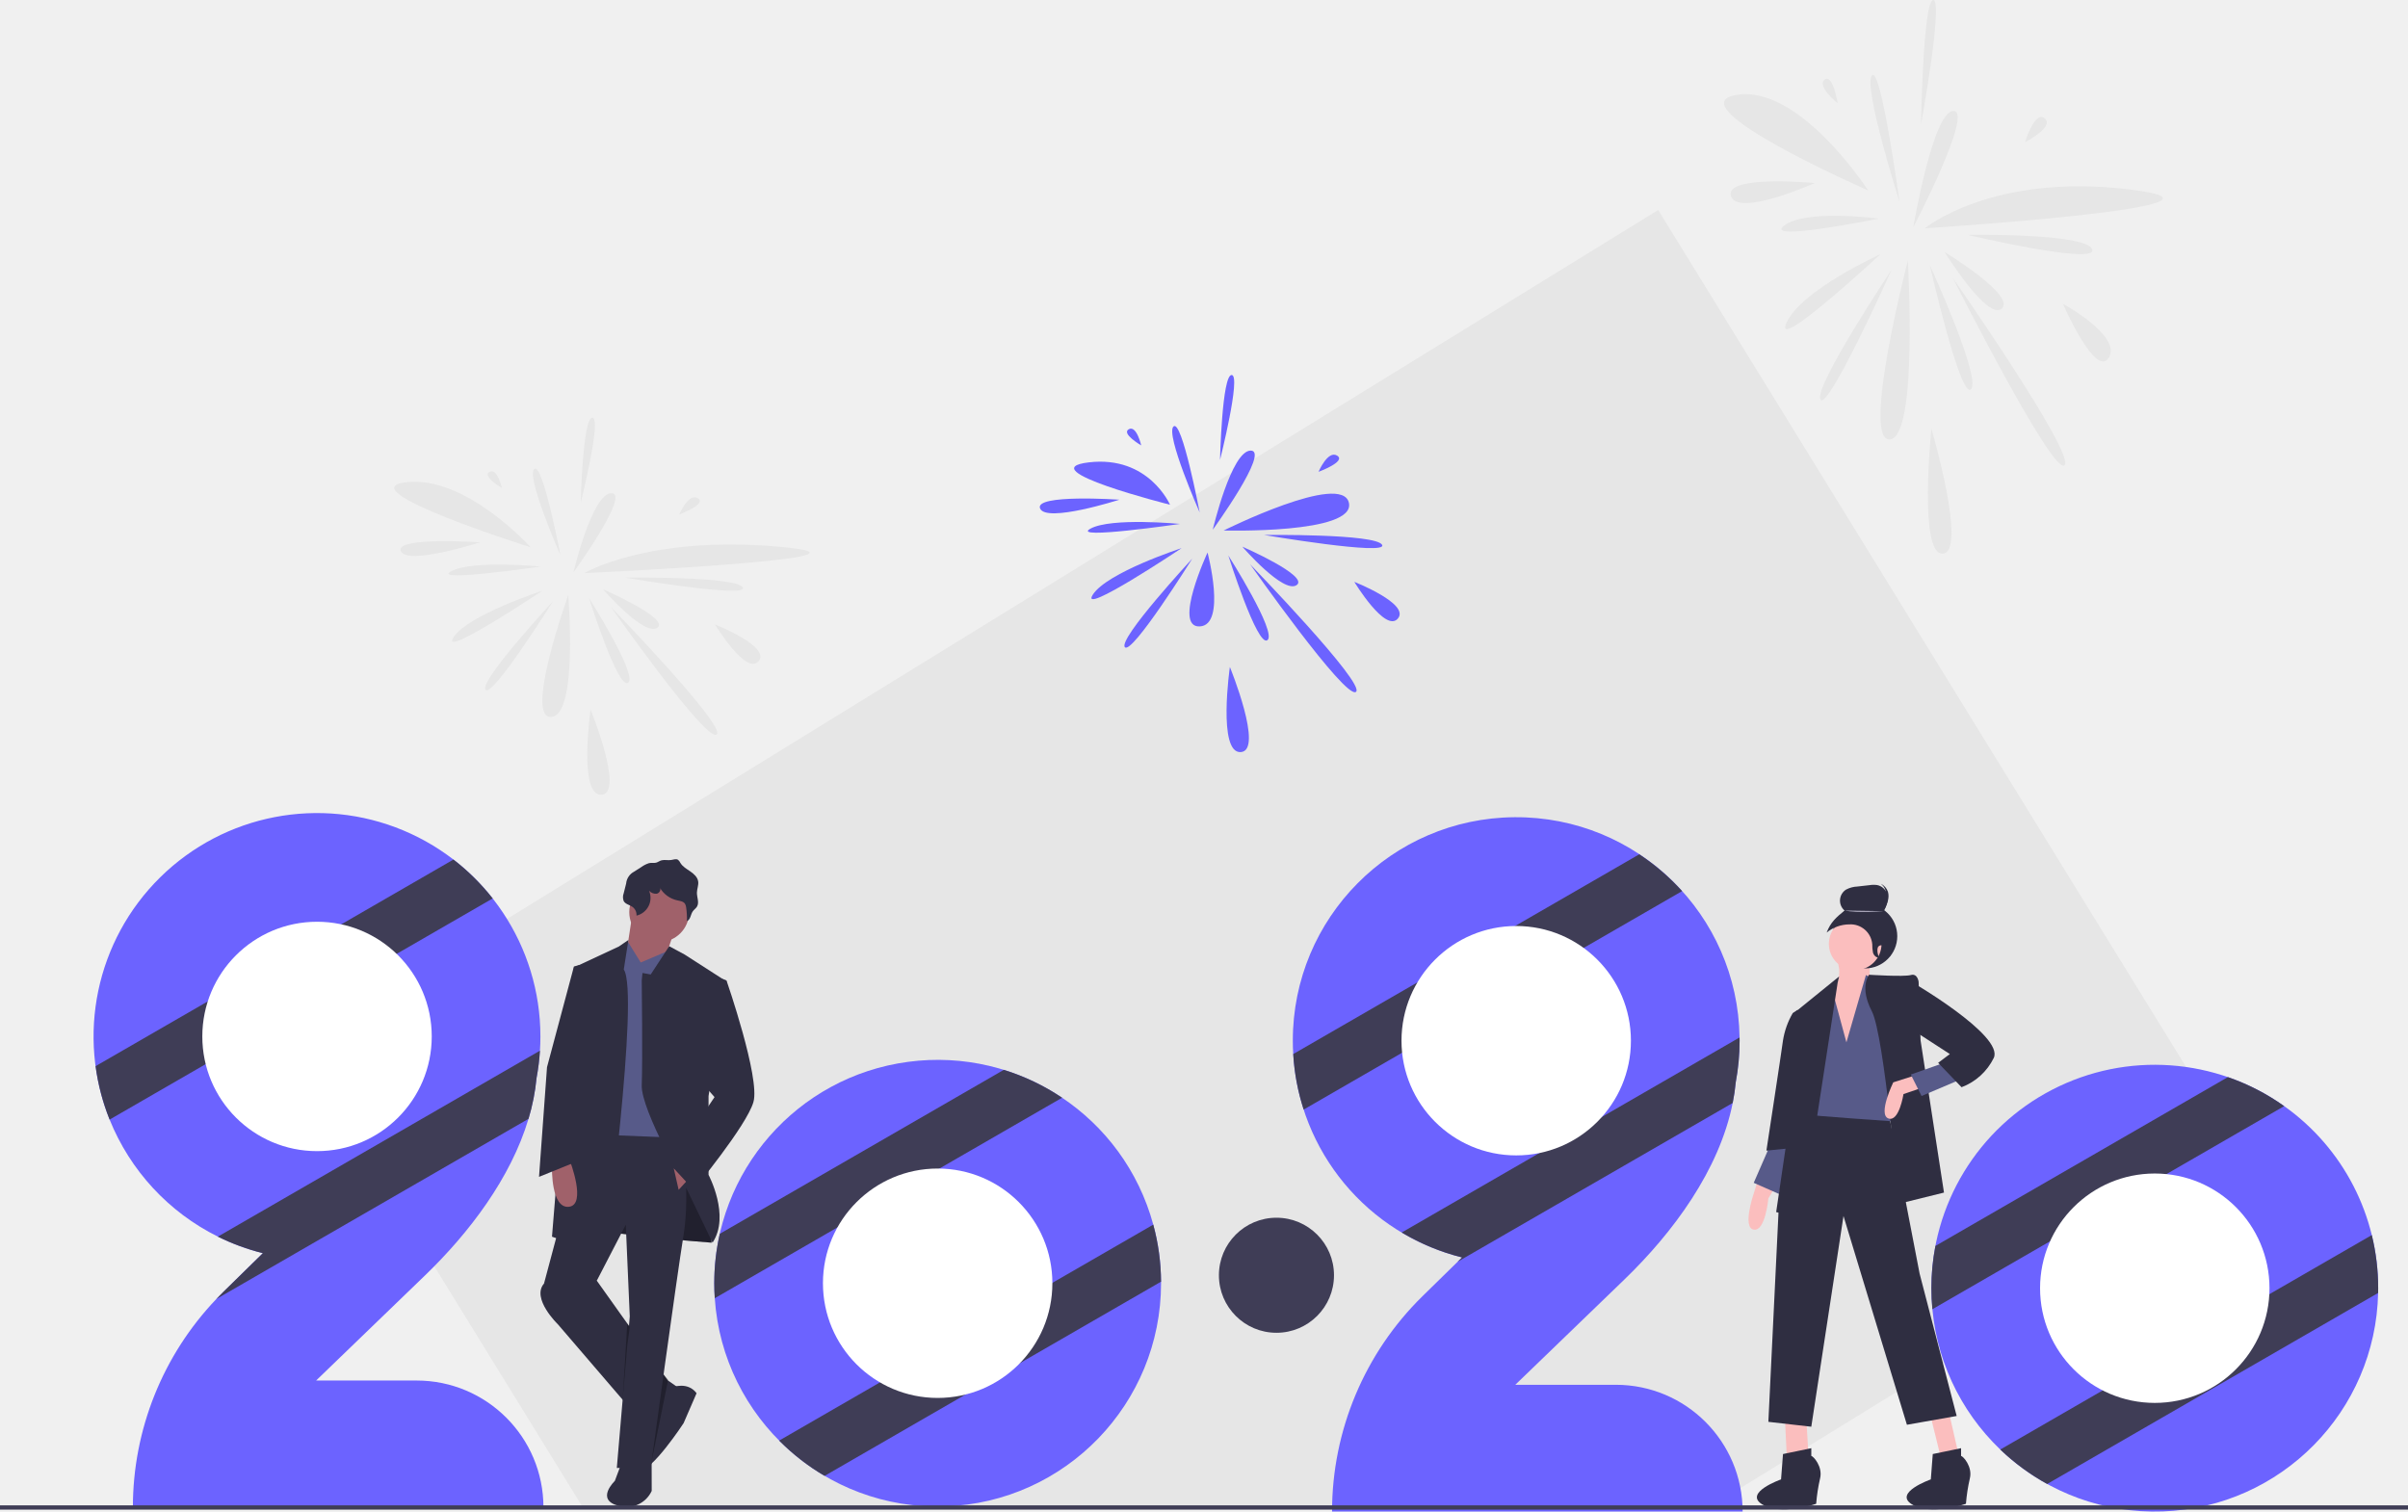
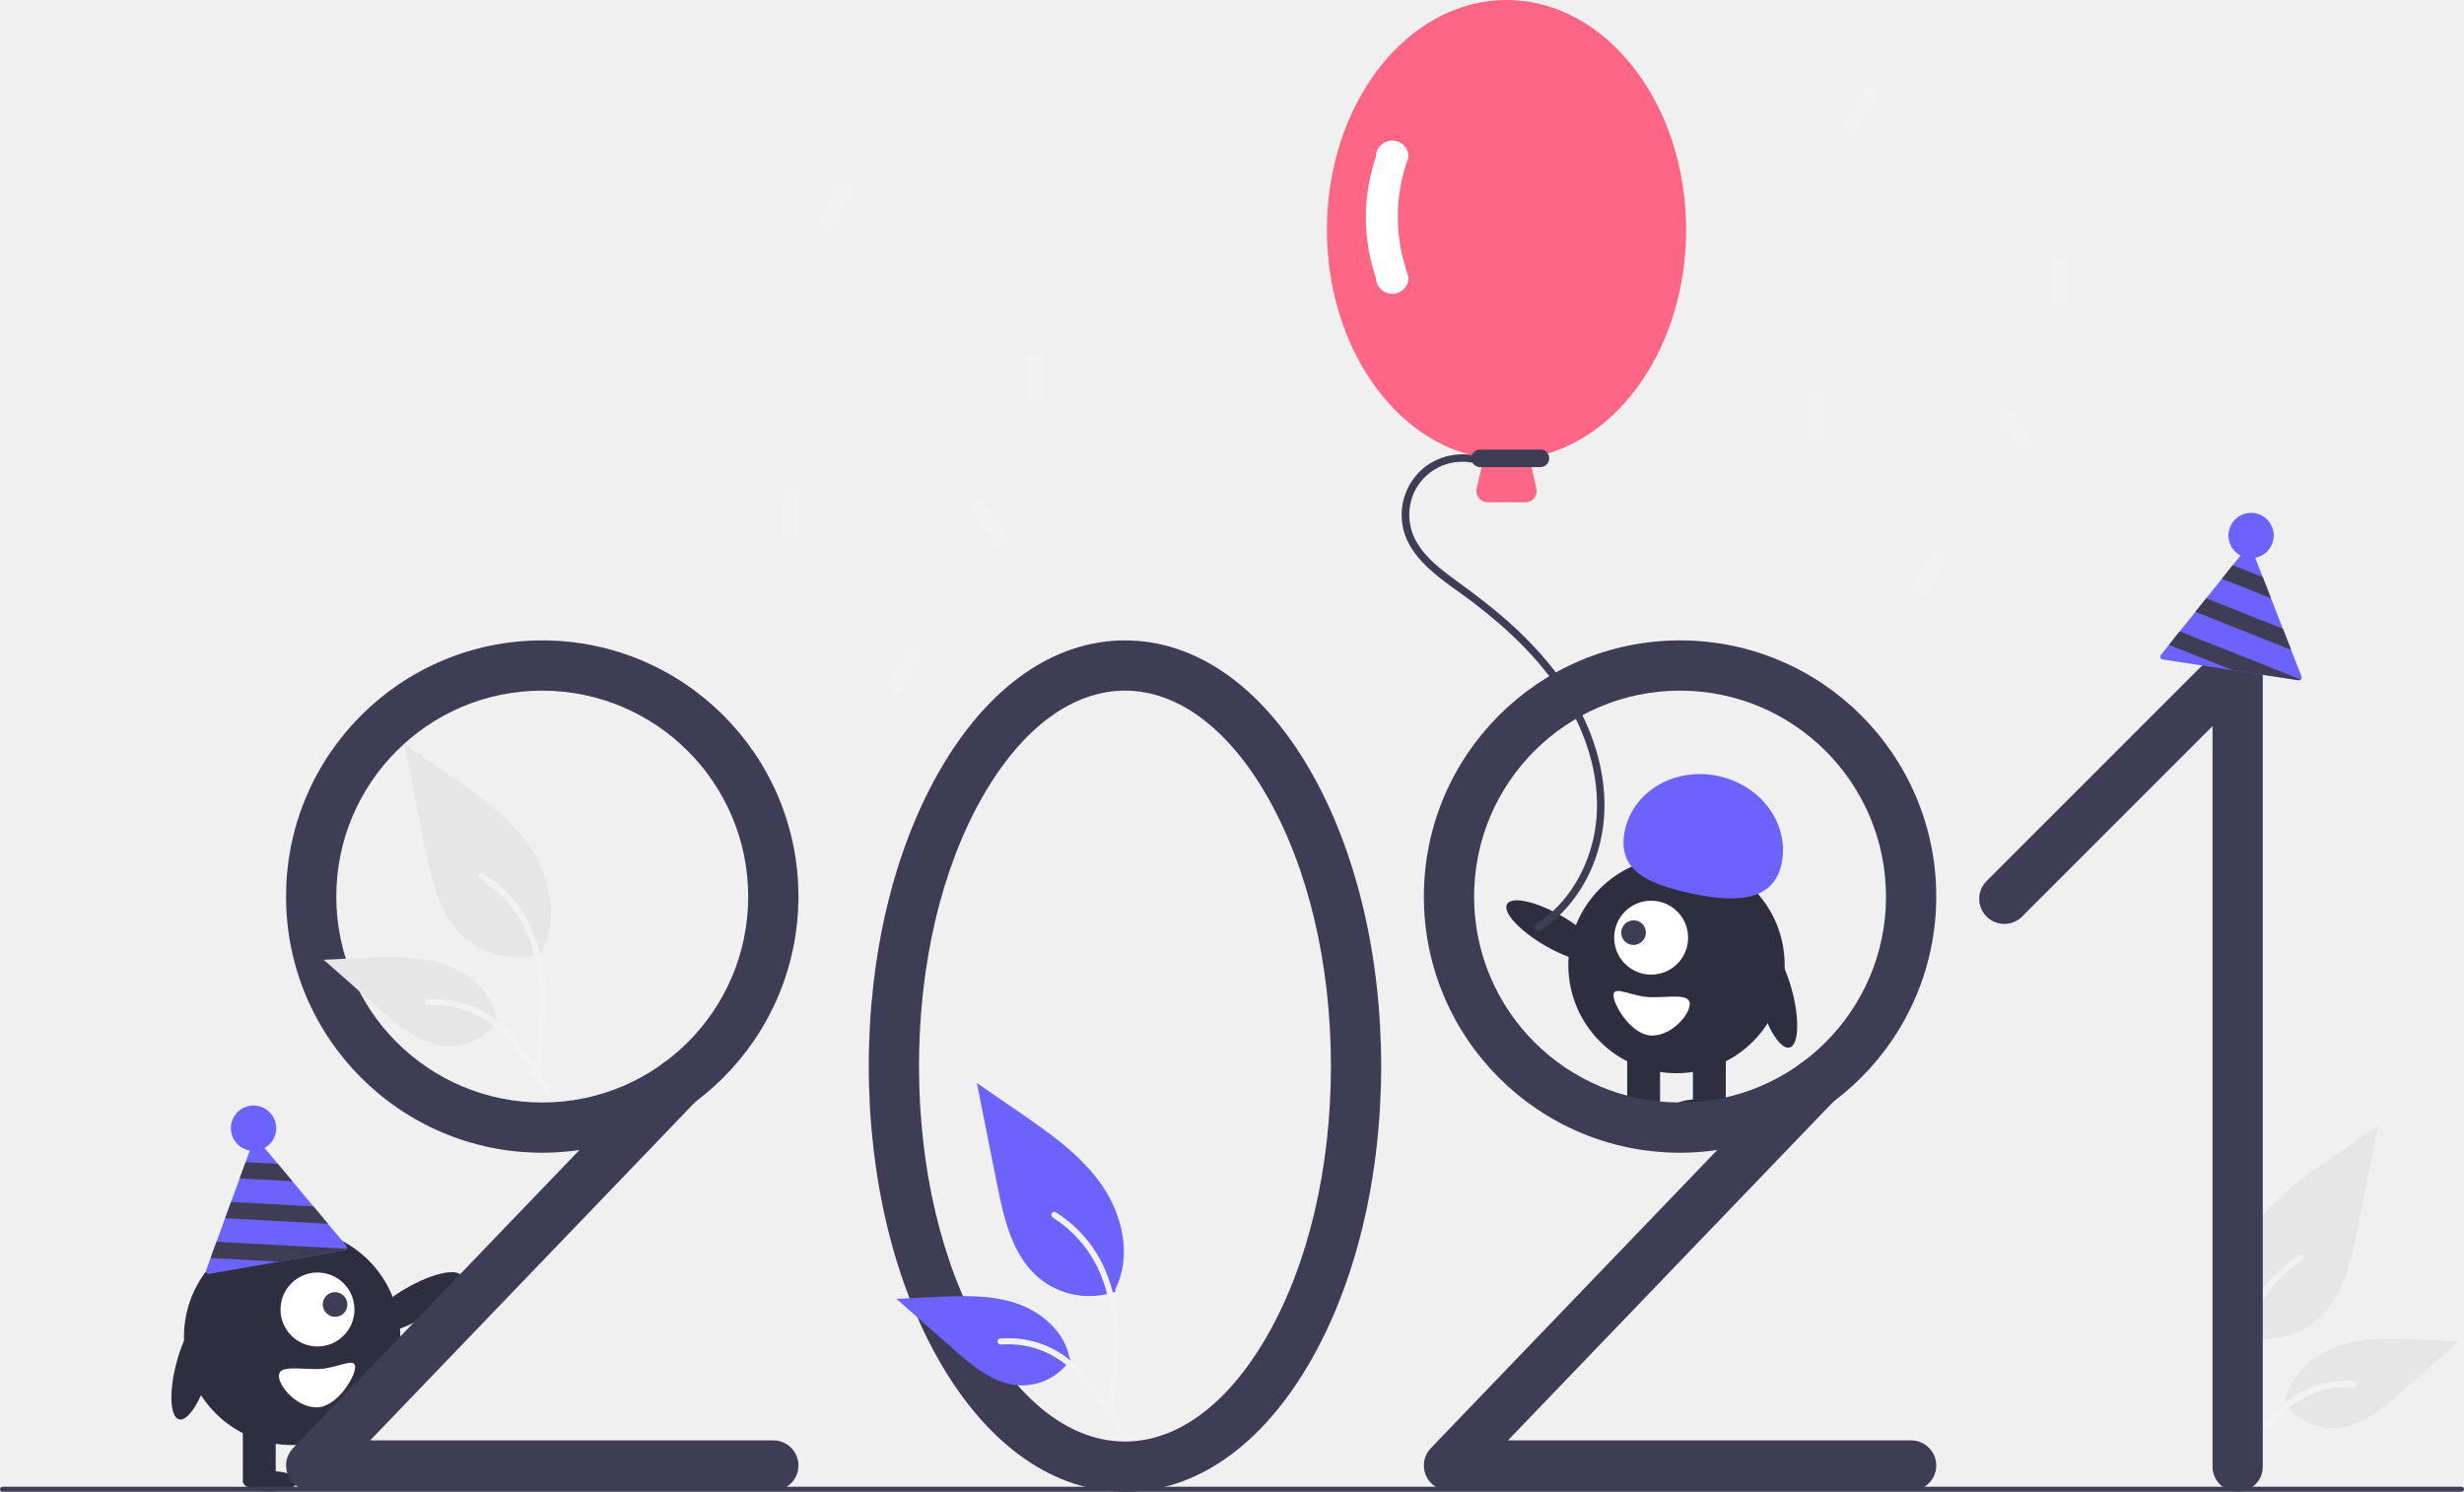
- <svg xmlns="http://www.w3.org/2000/svg" id="e24bc711-9e15-4fed-90f5-8f2745b46a2e" data-name="Layer 1" width="1130" height="709.435" viewBox="0 0 1130 709.435">
-   <polygon points="1056.61 550.685 801.97 707.525 273.53 707.525 140.39 491.365 778.13 98.565 1056.61 550.685" fill="#e6e6e6" />
-   <path d="M912.456,548.604l-.458,13.883-3.663,29.695L895.973,594.11l-3.205-11.955V566.729s6.868-10.798,5.037-18.125S912.456,548.604,912.456,548.604Z" transform="translate(-35 -95.2825)" fill="#fbbebe" />
-   <circle cx="875.186" cy="439.369" r="15.144" fill="#2f2e41" />
-   <polygon points="837.622 665.95 838.537 684.723 848.61 681.976 847.695 666.866 837.622 665.95" fill="#fbbebe" />
-   <polygon points="905.844 664.119 910.652 683.578 918.893 681.747 914.544 662.745 905.844 664.119" fill="#fbbebe" />
-   <path d="M859.801,649.513l-1.831,5.952s-5.494,16.025,0,16.941,6.868-14.652,6.868-14.652l3.205-5.494Z" transform="translate(-35 -95.2825)" fill="#fbbebe" />
-   <polygon points="830.754 537.289 822.97 555.146 834.757 560.338 841.285 537.289 830.754 537.289" fill="#575a89" />
-   <polygon points="886.156 521.721 900.808 597.728 918.207 664.577 894.855 668.698 865.094 570.713 849.984 669.613 829.838 667.324 834.874 563.388 845.863 518.974 886.156 521.721" fill="#2f2e41" />
-   <path d="M884.984,778.632c.916,0,5.494,5.037,4.121,10.531a81.316,81.316,0,0,0-1.831,11.905s-16.712,5.723-25.412.229,8.928-11.676,8.928-11.676l.916-11.905,13.278-2.747Z" transform="translate(-35 -95.2825)" fill="#2f2e41" />
-   <path d="M955.267,778.632c.916,0,5.494,5.037,4.121,10.531a81.316,81.316,0,0,0-1.831,11.905s-16.712,5.723-25.412.229,8.928-11.676,8.928-11.676l.916-11.905,13.278-2.747Z" transform="translate(-35 -95.2825)" fill="#2f2e41" />
-   <circle cx="870.588" cy="442.968" r="12.362" fill="#fbbebe" />
-   <path d="M901.467,584.495l9.157-31.593,3.205,1.831,17.857,44.871-8.242,21.978s-40.293-2.747-40.293-3.205,4.121-53.113,4.121-53.113l7.996-9.248.246,6.501Z" transform="translate(-35 -95.2825)" fill="#575a89" />
-   <path d="M935.35,556.107s-.458-4.121-3.663-3.205-19.583-.133-19.583-.133-4.684,5.627,1.268,17.074,12.591,90.429,12.591,90.429l21.291-5.266-10.989-71.428Z" transform="translate(-35 -95.2825)" fill="#2f2e41" />
-   <polygon points="863.033 458.306 841.285 475.934 842.658 506.612 833.501 568.882 845.405 571.629 862.347 461.283 863.033 458.306" fill="#2f2e41" />
-   <path d="M933.518,600.063l-10.073,3.205s-7.326,15.11-2.289,16.941,7.089-11.426,7.089-11.426l9.394-3.226Z" transform="translate(-35 -95.2825)" fill="#fbbebe" />
-   <path d="M879.032,570.759l-.472-1.526-2.276,1.526a37.086,37.086,0,0,0-4.579,12.82c-.916,6.868-7.784,51.739-7.784,51.739l13.736-1.374Z" transform="translate(-35 -95.2825)" fill="#2f2e41" />
-   <polygon points="912.254 498.828 896.687 504.322 901.723 514.395 920.038 506.612 912.254 498.828" fill="#575a89" />
-   <path d="M930.313,555.191c.458,0,45.329,26.099,40.293,36.63a27.707,27.707,0,0,1-15.11,13.736l-10.989-11.447,5.494-4.121L933.06,579.001Z" transform="translate(-35 -95.2825)" fill="#2f2e41" />
-   <path d="M923.111,530.051c-.232-2.834-1.589-5.739-4.098-7.077,1.26-2.531,2.386-5.42,1.556-8.122a6.199,6.199,0,0,0-4.67-4.178,12.165,12.165,0,0,0-3.628.047l-5.658.642a12.356,12.356,0,0,0-5.303,1.428,6.142,6.142,0,0,0-.709,9.858c-3.958,3.166-6.604,5.57-8.405,10.308a17.019,17.019,0,0,1,10.69-3.827,10.19,10.19,0,0,1,10.706,9.336,18.856,18.856,0,0,0,.348,3.953c.385,1.27,1.544,2.459,2.858,2.274-.182.026-1.304-3.342-.514-4.897l.012-.025a1.48,1.48,0,0,1,.804-.69,2.316,2.316,0,0,1,3.078,1.61c.439,1.687,1.142,3.839,1.756,3.268.804-.748.466-7.345.683-8.368A19.202,19.202,0,0,0,923.111,530.051Z" transform="translate(-35 -95.2825)" fill="#2f2e41" />
-   <path d="M918.95,522.929s-12.443.812-18.395-.271" transform="translate(-35 -95.2825)" fill="#d0cde1" />
-   <path d="M918.245,521.264c1.26-2.531,2.386-5.42,1.556-8.122a6.136,6.136,0,0,0-2.171-3.051,6.213,6.213,0,0,1,3.319,3.74c.831,2.702-.295,5.591-1.556,8.122C918.393,521.804,920.754,522.602,918.245,521.264Z" transform="translate(-35 -95.2825)" fill="#2f2e41" />
-   <path d="M139.85,701.577l18.5-18.13a104.203,104.203,0,0,1-21.12-7.77,105.26,105.26,0,0,1-50.79-54.93,104.845,104.845,0,1,1,202.16-39.02q0,3.36-.22,6.68a105.392,105.392,0,0,1-1.59,12.79,99.038,99.038,0,0,1-3.78,19.19c-8.29,27.8-27.85,53.51-48.55,73.49l-51.12,49.34h47.18a59.51,59.51,0,0,1,59.5,59.5H97.36a141.595,141.595,0,0,1,39.15-97.75Q138.145,703.243,139.85,701.577Z" transform="translate(-35 -95.2825)" fill="#6c63ff" />
-   <path d="M266.2,516.957l-45.07,26.02-89.61,51.74-45.08,26.03a104.178,104.178,0,0,1-6.58-25.08l52.65-30.4,62.64-36.16,52.63-30.4A104.662,104.662,0,0,1,266.2,516.957Z" transform="translate(-35 -95.2825)" fill="#3f3d56" />
-   <path d="M288.38,588.408a105.392,105.392,0,0,1-1.59,12.79,99.038,99.038,0,0,1-3.78,19.19l-146.5,84.58q1.635-1.725,3.34-3.39l18.5-18.13a104.203,104.203,0,0,1-21.12-7.77Z" transform="translate(-35 -95.2825)" fill="#3f3d56" />
-   <circle cx="148.771" cy="486.443" r="53.832" fill="#fff" />
-   <path d="M579.85,697.558a104.834,104.834,0,0,1-209.43,7.03c-.16-2.32-.24-4.67-.24-7.03a104.844,104.844,0,0,1,206.01-27.52v.01a104.045,104.045,0,0,1,3.65,26.76v.01C579.85,697.068,579.85,697.308,579.85,697.558Z" transform="translate(-35 -95.2825)" fill="#6c63ff" />
-   <path d="M533.41,610.488l-57.6,33.25-47.83,27.62-57.56,33.23c-.16-2.32-.24-4.67-.24-7.03a104.941,104.941,0,0,1,2.58-23.2l133.3-76.96A104.489,104.489,0,0,1,533.41,610.488Z" transform="translate(-35 -95.2825)" fill="#3f3d56" />
-   <path d="M579.84,696.808v.01l-66.16,38.19-.02.01-25.57,14.77-66.14,38.19a104.417,104.417,0,0,1-21.32-16.57l47.31-27.32,80.91-46.71,47.34-27.33A104.045,104.045,0,0,1,579.84,696.808Z" transform="translate(-35 -95.2825)" fill="#3f3d56" />
-   <circle cx="440.015" cy="602.274" r="53.832" fill="#fff" />
-   <path d="M719.04,687.457l2.05-2.01a104.744,104.744,0,0,1-79.22-95.45q-.195-3.105-.19-6.27a104.825,104.825,0,0,1,209.64-1.52c.02.51.02,1.01.02,1.52a105.866,105.866,0,0,1-1.81,19.47,92.204,92.204,0,0,1-1.43,9.74v.01c-6.26,31.4-27.87,60.7-50.9,82.93l-51.12,49.34h47.18a59.51,59.51,0,0,1,59.5,59.5H660.09a141.607,141.607,0,0,1,42.5-101.14Z" transform="translate(-35 -95.2825)" fill="#6c63ff" />
-   <path d="M824.36,513.517l-177.59,102.53a103.896,103.896,0,0,1-4.9-26.05l162.4-93.76A104.975,104.975,0,0,1,824.36,513.517Z" transform="translate(-35 -95.2825)" fill="#3f3d56" />
-   <path d="M851.34,583.728a105.866,105.866,0,0,1-1.81,19.47,92.204,92.204,0,0,1-1.43,9.74v.01l-129.06,74.51,2.05-2.01a104.17,104.17,0,0,1-28.32-11.7l158.55-91.54C851.34,582.717,851.34,583.217,851.34,583.728Z" transform="translate(-35 -95.2825)" fill="#3f3d56" />
-   <circle cx="711.509" cy="488.443" r="53.832" fill="#fff" />
-   <path d="M1151,699.887c0,.74-.01,1.49-.02,2.23a104.829,104.829,0,0,1-209.17,7.63c-.32-3.25-.47-6.53-.47-9.86a104.81,104.81,0,0,1,165.56-85.46,104.657,104.657,0,0,1,44.1,85.46Z" transform="translate(-35 -95.2825)" fill="#6c63ff" />
-   <path d="M1106.9,614.428l-165.09,95.32c-.32-3.25-.47-6.53-.47-9.86a103.789,103.789,0,0,1,1.89-19.84l137.25-79.24A104.31,104.31,0,0,1,1106.9,614.428Z" transform="translate(-35 -95.2825)" fill="#3f3d56" />
-   <path d="M1151,699.887c0,.74-.01,1.49-.02,2.23l-155.3,89.66a104.68,104.68,0,0,1-22.01-16.17l174.34-100.66A104.552,104.552,0,0,1,1151,699.887Z" transform="translate(-35 -95.2825)" fill="#3f3d56" />
-   <circle cx="1011.17" cy="604.607" r="53.832" fill="#fff" />
-   <path d="M368.902,669.621v8.891s-63.639-4.679-66.915-9.827,4.211-39.307,4.211-39.307l55.216,10.763Z" transform="translate(-35 -95.2825)" fill="#2f2e41" />
-   <path d="M368.902,669.621v8.891s-63.639-4.679-66.915-9.827,4.211-39.307,4.211-39.307l55.216,10.763Z" transform="translate(-35 -95.2825)" opacity="0.3" />
-   <path d="M313.686,694.421l34.627,48.665,4.679,3.276-13.57,20.121-42.582-49.601s-12.634-12.166-6.551-19.185S313.686,694.421,313.686,694.421Z" transform="translate(-35 -95.2825)" fill="#2f2e41" />
-   <path d="M350.653,746.362s7.019-2.808,11.23,2.808l-6.083,14.038s-14.974,22.929-21.057,22.461-4.679-9.359-2.808-10.295S338.45,765.351,338.45,765.351Z" transform="translate(-35 -95.2825)" fill="#2f2e41" />
-   <path d="M340.799,781.033l.027,13.995a12.98,12.98,0,0,1-15.442,7.019c-11.23-2.808-1.872-11.698-1.872-11.698l2.808-7.487Z" transform="translate(-35 -95.2825)" fill="#2f2e41" />
-   <circle cx="309.336" cy="428.108" r="14.038" fill="#a0616a" />
-   <polygon points="296.935 427.874 294.128 446.124 307.23 464.841 316.589 436.297 296.935 427.874" fill="#a0616a" />
-   <polygon points="300.679 451.739 313.29 446.358 315.185 538.307 275.878 535.499 289.448 447.527 294.74 442.146 300.679 451.739" fill="#575a89" />
-   <path d="M336.147,555.444l.349-3.513,3.863.705,8.674-13.26,7.236,3.902,19.653,12.634-8.423,53.813v36.967s10.295,19.185,1.872,31.82L357.672,654.179s-21.993-37.903-21.525-49.601S336.147,555.444,336.147,555.444Z" transform="translate(-35 -95.2825)" fill="#2f2e41" />
-   <path d="M327.724,550.297l2.168-13.858-4.508,3.095-21.057,9.827-10.295,126.343,24.801,8.891S335.211,561.527,327.724,550.297Z" transform="translate(-35 -95.2825)" fill="#2f2e41" />
-   <path d="M309.007,627.506l45.858,1.872s4.211,25.269.936,45.39-15.442,109.497-15.442,109.497H324.448l6.083-71.126-1.872-43.05L315.09,696.293l-24.801,1.404Z" transform="translate(-35 -95.2825)" fill="#2f2e41" />
-   <path d="M349.97,498.911c1.091-.177,2.297-.683,3.222-.079a4.275,4.275,0,0,1,1.115,1.485c1.071,1.748,2.946,2.802,4.638,3.959s3.381,2.671,3.687,4.698c.264,1.745-.563,3.475-.588,5.24-.031,2.233,1.18,4.653.036,6.571-.523.877-1.452,1.442-2.024,2.287-1.01,1.493-1.005,3.9-2.709,4.49a35.078,35.078,0,0,0-.358-6.378,4.166,4.166,0,0,0-.543-1.734c-.762-1.139-2.324-1.312-3.664-1.602a12.597,12.597,0,0,1-8.216-6.079c.857,1.016-.116,2.732-1.422,2.978a4.341,4.341,0,0,1-3.567-1.421A8.545,8.545,0,0,1,333.686,525.02a4.636,4.636,0,0,0-1.903-4.121c-1.352-.956-3.285-1.24-4.091-2.686a5.074,5.074,0,0,1-.014-3.678l1.147-4.554a7.008,7.008,0,0,1,3.774-5.614l3.438-2.199a12.364,12.364,0,0,1,3.523-1.774c1.125-.282,2.265.066,3.368-.236.911-.25,1.652-.903,2.599-1.112C346.99,498.723,348.498,499.15,349.97,498.911Z" transform="translate(-35 -95.2825)" fill="#2f2e41" />
-   <path d="M302.455,640.141s7.955,20.589-.468,21.525-7.955-18.25-7.955-18.25Z" transform="translate(-35 -95.2825)" fill="#a0616a" />
-   <polygon points="274.007 454.546 271.755 452.946 269.327 453.611 256.693 500.872 252.949 552.345 270.263 545.326 269.327 508.827 274.007 454.546" fill="#2f2e41" />
-   <polygon points="323.608 552.813 318.461 558.428 316.171 548.344 323.608 552.813" fill="#a0616a" />
-   <path d="M371.71,556.38l2.374-1.649,1.838.713s15.91,45.858,12.634,57.088-28.076,41.178-28.076,41.178L349.249,641.544l21.057-31.352-6.551-7.487Z" transform="translate(-35 -95.2825)" fill="#2f2e41" />
-   <polygon points="294.358 631.579 292.188 656.95 294.358 621.164 295.532 622.814 294.358 631.579" opacity="0.3" />
-   <polygon points="311.39 645.101 305.799 685.75 313.547 647.57 311.39 645.101" opacity="0.3" />
-   <rect y="706.525" width="1130" height="2" fill="#3f3d56" />
-   <circle cx="599" cy="598.525" r="27" fill="#3f3d56" />
-   <path d="M917.445,214.571s-36.96,16.694-44.048,32.104S917.445,214.571,917.445,214.571Z" transform="translate(-35 -95.2825)" fill="#e6e6e6" />
-   <path d="M916.644,197.897s-34.06-4.591-44.393,3.255S916.644,197.897,916.644,197.897Z" transform="translate(-35 -95.2825)" fill="#e6e6e6" />
-   <path d="M926.392,190.03s-17.132-53.947-12.981-59.286S926.392,190.03,926.392,190.03Z" transform="translate(-35 -95.2825)" fill="#e6e6e6" />
-   <path d="M932.867,201.893s9.195-54.528,18.829-54.528S932.867,201.893,932.867,201.893Z" transform="translate(-35 -95.2825)" fill="#e6e6e6" />
-   <path d="M938.264,202.437s31.614-26.199,96.385-18.202S938.264,202.437,938.264,202.437Z" transform="translate(-35 -95.2825)" fill="#e6e6e6" />
-   <path d="M958.313,205.509s55.377-.969,58.488,6.785S958.313,205.509,958.313,205.509Z" transform="translate(-35 -95.2825)" fill="#e6e6e6" />
-   <path d="M947.517,213.56s33.448,20.274,26.912,26.512S947.517,213.56,947.517,213.56Z" transform="translate(-35 -95.2825)" fill="#e6e6e6" />
-   <path d="M1003.035,237.829s27.759,15.168,21.59,25.28S1003.035,237.829,1003.035,237.829Z" transform="translate(-35 -95.2825)" fill="#e6e6e6" />
-   <path d="M951.373,225.694s57.831,82.918,52.433,87.974S951.373,225.694,951.373,225.694Z" transform="translate(-35 -95.2825)" fill="#e6e6e6" />
-   <path d="M940.578,219.627s24.348,53.18,19.379,58.35S940.578,219.627,940.578,219.627Z" transform="translate(-35 -95.2825)" fill="#e6e6e6" />
-   <path d="M930.277,217.605s-21.914,84.797-8.467,83.923S930.277,217.605,930.277,217.605Z" transform="translate(-35 -95.2825)" fill="#e6e6e6" />
-   <path d="M922.708,221.82s-36.784,55.173-33.418,60.984S922.708,221.82,922.708,221.82Z" transform="translate(-35 -95.2825)" fill="#e6e6e6" />
-   <path d="M911.668,184.667s-32.07-49.678-61.725-44.863S911.668,184.667,911.668,184.667Z" transform="translate(-35 -95.2825)" fill="#e6e6e6" />
-   <path d="M886.602,181.202s-42.409-4.045-39.325,6.067S886.602,181.202,886.602,181.202Z" transform="translate(-35 -95.2825)" fill="#e6e6e6" />
-   <path d="M897.397,143.787s-2.313-14.157-6.169-11.123S897.397,143.787,897.397,143.787Z" transform="translate(-35 -95.2825)" fill="#e6e6e6" />
-   <path d="M936.465,153.804s10.581-58.307,5.785-58.521S936.465,153.804,936.465,153.804Z" transform="translate(-35 -95.2825)" fill="#e6e6e6" />
-   <path d="M985.3,161.989s4.626-15.168,9.253-11.123S985.3,161.989,985.3,161.989Z" transform="translate(-35 -95.2825)" fill="#e6e6e6" />
-   <path d="M941.349,296.478s-6.169,59.661,5.398,58.65S941.349,296.478,941.349,296.478Z" transform="translate(-35 -95.2825)" fill="#e6e6e6" />
-   <path d="M289.511,372.535s-34.99,11.371-41.701,21.867S289.511,372.535,289.511,372.535Z" transform="translate(-35 -95.2825)" fill="#e6e6e6" />
-   <path d="M288.752,361.177s-32.245-3.127-42.027,2.217S288.752,361.177,288.752,361.177Z" transform="translate(-35 -95.2825)" fill="#e6e6e6" />
-   <path d="M297.98,355.819s-16.219-36.745-12.289-40.382S297.98,355.819,297.98,355.819Z" transform="translate(-35 -95.2825)" fill="#e6e6e6" />
-   <path d="M304.11,363.899s8.705-37.141,17.825-37.141S304.11,363.899,304.11,363.899Z" transform="translate(-35 -95.2825)" fill="#e6e6e6" />
-   <path d="M309.22,364.27s29.929-17.845,91.248-12.398S309.22,364.27,309.22,364.27Z" transform="translate(-35 -95.2825)" fill="#e6e6e6" />
-   <path d="M328.2,366.362s52.425-.66,55.371,4.622S328.2,366.362,328.2,366.362Z" transform="translate(-35 -95.2825)" fill="#e6e6e6" />
-   <path d="M317.98,371.846s31.665,13.81,25.478,18.059S317.98,371.846,317.98,371.846Z" transform="translate(-35 -95.2825)" fill="#e6e6e6" />
-   <path d="M370.538,388.377s26.279,10.332,20.439,17.219S370.538,388.377,370.538,388.377Z" transform="translate(-35 -95.2825)" fill="#e6e6e6" />
-   <path d="M321.63,380.111s54.749,56.479,49.639,59.923S321.63,380.111,321.63,380.111Z" transform="translate(-35 -95.2825)" fill="#e6e6e6" />
-   <path d="M311.41,375.979s23.051,36.223,18.346,39.745S311.41,375.979,311.41,375.979Z" transform="translate(-35 -95.2825)" fill="#e6e6e6" />
-   <path d="M301.658,374.601S280.913,432.36,293.643,431.764,301.658,374.601,301.658,374.601Z" transform="translate(-35 -95.2825)" fill="#e6e6e6" />
-   <path d="M294.493,377.472s-34.824,37.581-31.637,41.539S294.493,377.472,294.493,377.472Z" transform="translate(-35 -95.2825)" fill="#e6e6e6" />
-   <path d="M284.041,352.166s-30.36-33.838-58.435-30.558S284.041,352.166,284.041,352.166Z" transform="translate(-35 -95.2825)" fill="#e6e6e6" />
-   <path d="M260.311,349.806s-40.149-2.755-37.229,4.133S260.311,349.806,260.311,349.806Z" transform="translate(-35 -95.2825)" fill="#e6e6e6" />
-   <path d="M270.531,324.321s-2.19-9.643-5.84-7.576S270.531,324.321,270.531,324.321Z" transform="translate(-35 -95.2825)" fill="#e6e6e6" />
-   <path d="M307.516,331.144s10.017-39.715,5.477-39.861S307.516,331.144,307.516,331.144Z" transform="translate(-35 -95.2825)" fill="#e6e6e6" />
-   <path d="M353.749,336.719s4.38-10.332,8.76-7.576S353.749,336.719,353.749,336.719Z" transform="translate(-35 -95.2825)" fill="#e6e6e6" />
-   <path d="M312.14,428.325s-5.84,40.637,5.11,39.949S312.14,428.325,312.14,428.325Z" transform="translate(-35 -95.2825)" fill="#e6e6e6" />
-   <path d="M589.511,352.535s-34.99,11.371-41.701,21.867S589.511,352.535,589.511,352.535Z" transform="translate(-35 -95.2825)" fill="#6c63ff" />
-   <path d="M588.752,341.177s-32.245-3.127-42.027,2.217S588.752,341.177,588.752,341.177Z" transform="translate(-35 -95.2825)" fill="#6c63ff" />
-   <path d="M597.98,335.819s-16.219-36.745-12.289-40.382S597.98,335.819,597.98,335.819Z" transform="translate(-35 -95.2825)" fill="#6c63ff" />
-   <path d="M604.11,343.899s8.705-37.141,17.825-37.141S604.11,343.899,604.11,343.899Z" transform="translate(-35 -95.2825)" fill="#6c63ff" />
-   <path d="M609.22,344.27S664.753,316.588,668,331.283,609.22,344.27,609.22,344.27Z" transform="translate(-35 -95.2825)" fill="#6c63ff" />
-   <path d="M628.2,346.362s52.425-.66,55.371,4.622S628.2,346.362,628.2,346.362Z" transform="translate(-35 -95.2825)" fill="#6c63ff" />
-   <path d="M617.98,351.846s31.665,13.81,25.478,18.059S617.98,351.846,617.98,351.846Z" transform="translate(-35 -95.2825)" fill="#6c63ff" />
-   <path d="M670.538,368.377s26.279,10.332,20.439,17.219S670.538,368.377,670.538,368.377Z" transform="translate(-35 -95.2825)" fill="#6c63ff" />
-   <path d="M621.63,360.111s54.749,56.479,49.639,59.923S621.63,360.111,621.63,360.111Z" transform="translate(-35 -95.2825)" fill="#6c63ff" />
-   <path d="M611.41,355.979s23.051,36.223,18.346,39.745S611.41,355.979,611.41,355.979Z" transform="translate(-35 -95.2825)" fill="#6c63ff" />
-   <path d="M601.658,354.601S585.27,389.878,598,389.283,601.658,354.601,601.658,354.601Z" transform="translate(-35 -95.2825)" fill="#6c63ff" />
-   <path d="M594.493,357.472s-34.824,37.581-31.637,41.539S594.493,357.472,594.493,357.472Z" transform="translate(-35 -95.2825)" fill="#6c63ff" />
-   <path d="M584.041,332.166S574.075,309.003,546,312.283,584.041,332.166,584.041,332.166Z" transform="translate(-35 -95.2825)" fill="#6c63ff" />
-   <path d="M560.311,329.806s-40.149-2.755-37.229,4.133S560.311,329.806,560.311,329.806Z" transform="translate(-35 -95.2825)" fill="#6c63ff" />
-   <path d="M570.531,304.321s-2.19-9.643-5.84-7.576S570.531,304.321,570.531,304.321Z" transform="translate(-35 -95.2825)" fill="#6c63ff" />
-   <path d="M607.516,311.144s10.017-39.715,5.477-39.861S607.516,311.144,607.516,311.144Z" transform="translate(-35 -95.2825)" fill="#6c63ff" />
-   <path d="M653.749,316.719s4.38-10.332,8.76-7.576S653.749,316.719,653.749,316.719Z" transform="translate(-35 -95.2825)" fill="#6c63ff" />
-   <path d="M612.14,408.325s-5.84,40.637,5.11,39.949S612.14,408.325,612.14,408.325Z" transform="translate(-35 -95.2825)" fill="#6c63ff" />
+ <svg xmlns="http://www.w3.org/2000/svg" id="ab884e6c-c94f-4191-ab61-4cf6a8debc55" data-name="Layer 1" width="981" height="594" viewBox="0 0 981 594">
+   <path d="M1001.147,684.299a31.517,31.517,0,0,0,30.435-5.361c10.66-8.947,14.002-23.687,16.721-37.336l8.043-40.37-16.84,11.595c-12.11,8.339-24.493,16.944-32.878,29.023s-12.045,28.566-5.308,41.635" transform="translate(-109.5 -153)" fill="#e6e6e6" />
+   <path d="M1002.587,733.176c-1.704-12.415-3.457-24.99-2.261-37.538,1.062-11.144,4.462-22.029,11.383-30.953a51.491,51.491,0,0,1,13.211-11.971c1.321-.834,2.537,1.26,1.222,2.09a48.952,48.952,0,0,0-19.363,23.363c-4.216,10.722-4.893,22.411-4.166,33.801.439,6.888,1.37,13.731,2.309,20.565a1.254,1.254,0,0,1-.845,1.489,1.218,1.218,0,0,1-1.489-.845Z" transform="translate(-109.5 -153)" fill="#f2f2f2" />
+   <path d="M1019.003,711.207a23.201,23.201,0,0,0,20.215,10.433c10.233-.486,18.764-7.628,26.444-14.408l22.715-20.056-15.034-.719c-10.811-.517-21.901-1-32.199,2.334s-19.794,11.358-21.677,22.016" transform="translate(-109.5 -153)" fill="#e6e6e6" />
+   <path d="M997.77,740.313c8.204-14.516,17.719-30.648,34.722-35.805a38.746,38.746,0,0,1,14.604-1.508c1.551.134,1.163,2.524-.384,2.39a35.996,35.996,0,0,0-23.306,6.166c-6.572,4.473-11.688,10.692-16.019,17.287-2.653,4.039-5.029,8.25-7.405,12.455-.759,1.344-2.979.374-2.211-.986Z" transform="translate(-109.5 -153)" fill="#f2f2f2" />
+   <ellipse cx="107.587" cy="589.838" rx="10.903" ry="4.089" fill="#2f2e41" />
+   <ellipse cx="133.755" cy="589.293" rx="10.903" ry="4.089" fill="#2f2e41" />
+   <ellipse cx="274.617" cy="671.802" rx="21.534" ry="6.76" transform="translate(-408.319 73.93825) rotate(-29.96257)" fill="#2f2e41" />
+   <circle cx="116.31" cy="532.324" r="43.067" fill="#2f2e41" />
+   <rect x="96.684" y="566.124" width="13.084" height="23.442" fill="#2f2e41" />
+   <rect x="122.852" y="566.124" width="13.084" height="23.442" fill="#2f2e41" />
+   <circle cx="126.4" cy="521.421" r="14.719" fill="#fff" />
+   <ellipse cx="242.9" cy="672.421" rx="4.886" ry="4.921" transform="translate(-513.9661 215.9947) rotate(-45.02573)" fill="#3f3d56" />
+   <ellipse cx="186.302" cy="697.341" rx="21.534" ry="6.76" transform="translate(-644.9958 545.3892) rotate(-75.12541)" fill="#2f2e41" />
+   <path d="M235.567,698.136c7.907,0,15.32-5.033,15.32-.818s-7.413,16.082-15.32,16.082-15.032-8.323-15.032-12.539S227.66,698.136,235.567,698.136Z" transform="translate(-109.5 -153)" fill="#fff" />
+   <ellipse cx="676.189" cy="441.783" rx="10.903" ry="4.089" fill="#2f2e41" />
+   <ellipse cx="650.022" cy="441.238" rx="10.903" ry="4.089" fill="#2f2e41" />
+   <ellipse cx="728.16" cy="523.747" rx="6.76" ry="21.534" transform="translate(-198.7575 740.0124) rotate(-60.03743)" fill="#2f2e41" />
+   <circle cx="667.467" cy="384.269" r="43.067" fill="#2f2e41" />
+   <rect x="674.009" y="418.069" width="13.084" height="23.442" fill="#2f2e41" />
+   <rect x="647.841" y="418.069" width="13.084" height="23.442" fill="#2f2e41" />
+   <circle cx="657.377" cy="373.366" r="14.719" fill="#fff" />
+   <ellipse cx="759.877" cy="524.366" rx="4.921" ry="4.886" transform="translate(-257.7948 537.4892) rotate(-44.97427)" fill="#3f3d56" />
+   <path d="M781.598,508.474c-17.19-3.838-28.582-9.582-25.105-25.156s20.232-25.087,37.422-21.249,28.306,19.575,24.829,35.149S798.788,512.312,781.598,508.474Z" transform="translate(-109.5 -153)" fill="#6c63ff" />
+   <ellipse cx="816.475" cy="549.286" rx="6.76" ry="21.534" transform="translate(-223.1439 74.99918) rotate(-14.87459)" fill="#2f2e41" />
+   <path d="M767.21,550.081c-7.907,0-15.32-5.033-15.32-.818s7.413,16.082,15.32,16.082S782.242,557.022,782.242,552.807,775.116,550.081,767.21,550.081Z" transform="translate(-109.5 -153)" fill="#fff" />
+   <path d="M325.386,612a102,102,0,1,1,102-102A102.115,102.115,0,0,1,325.386,612Zm0-184a82,82,0,1,0,82,82A82.093,82.093,0,0,0,325.386,428Z" transform="translate(-109.5 -153)" fill="#3f3d56" />
+   <path d="M557.386,747c-28.299,0-54.479-18.368-73.716-51.72-18.239-31.621-28.284-73.449-28.284-117.78s10.045-86.159,28.284-117.78C502.907,426.368,529.087,408,557.386,408s54.479,18.368,73.716,51.72c18.239,31.621,28.284,73.449,28.284,117.78s-10.045,86.159-28.284,117.78C611.864,728.632,585.685,747,557.386,747Zm0-319c-20.849,0-40.876,14.814-56.392,41.713-16.514,28.63-25.608,66.91-25.608,107.787s9.094,79.157,25.608,107.787C516.51,712.186,536.536,727,557.386,727s40.876-14.814,56.392-41.713c16.514-28.63,25.608-66.91,25.608-107.787s-9.094-79.157-25.608-107.787C598.262,442.814,578.235,428,557.386,428Z" transform="translate(-109.5 -153)" fill="#3f3d56" />
+   <path d="M417.386,746.543h-184a10,10,0,0,1-7.212-16.928L372.394,577.397a10,10,0,1,1,14.424,13.855L256.858,726.543H417.386a10,10,0,1,1,0,20Z" transform="translate(-109.5 -153)" fill="#3f3d56" />
+   <path d="M778.386,612a102,102,0,1,1,102-102A102.115,102.115,0,0,1,778.386,612Zm0-184a82,82,0,1,0,82,82A82.093,82.093,0,0,0,778.386,428Z" transform="translate(-109.5 -153)" fill="#3f3d56" />
+   <path d="M870.386,746.543h-184a10,10,0,0,1-7.212-16.928L825.394,577.397a10,10,0,1,1,14.423,13.855L709.858,726.543H870.386a10,10,0,0,1,0,20Z" transform="translate(-109.5 -153)" fill="#3f3d56" />
+   <path d="M1000.386,747a10,10,0,0,1-10-10V442.142l-75.823,75.823A10,10,0,0,1,900.421,503.822l92.894-92.894A10,10,0,0,1,1010.386,418V737A10,10,0,0,1,1000.386,747Z" transform="translate(-109.5 -153)" fill="#3f3d56" />
+   <path d="M247.348,648.994l-7.275-8.697-5.773-6.911-8.375-10.015-5.784-6.909-7.857-9.408a1.135,1.135,0,0,0-1.932.337l-3.058,8.373-2.372,6.468-3.432,9.377-2.359,6.477-3.432,9.377-2.361,6.466-1.759,4.805a1.049,1.049,0,0,0-.059.582,1.181,1.181,0,0,0,.241.53,1.124,1.124,0,0,0,1.063.387l53.86-9.406a1.064,1.064,0,0,0,.793-.573.844.844,0,0,0,.077-.151,1.18,1.18,0,0,0,.047-.58A1.049,1.049,0,0,0,247.348,648.994Z" transform="translate(-109.5 -153)" fill="#6c63ff" />
+   <polygon points="116.425 470.37 95.422 469.232 97.793 462.764 110.641 463.461 116.425 470.37" fill="#3f3d56" />
+   <polygon points="130.573 487.296 89.63 485.086 91.99 478.609 124.8 480.385 130.573 487.296" fill="#3f3d56" />
+   <path d="M247.477,650.253a1.064,1.064,0,0,1-.793.573l-26.186,4.573L193.337,653.929l2.361-6.466Z" transform="translate(-109.5 -153)" fill="#3f3d56" />
+   <circle cx="100.945" cy="449.225" r="9.019" fill="#6c63ff" />
+   <path d="M1025.791,422.329l-4.122-10.563-3.268-8.391-4.744-12.163-3.279-8.393-4.446-11.422a1.135,1.135,0,0,0-1.939-.296l-5.569,6.961-4.311,5.374-6.243,7.793-4.302,5.387-6.243,7.793-4.3,5.375-3.199,3.993a1.049,1.049,0,0,0-.241.533,1.18,1.18,0,0,0,.06.579,1.124,1.124,0,0,0,.884.705l54.047,8.262a1.064,1.064,0,0,0,.934-.291.844.844,0,0,0,.121-.118,1.181,1.181,0,0,0,.23-.535A1.049,1.049,0,0,0,1025.791,422.329Z" transform="translate(-109.5 -153)" fill="#6c63ff" />
+   <polygon points="904.159 238.211 884.615 230.434 888.926 225.06 900.88 229.818 904.159 238.211" fill="#3f3d56" />
+   <polygon points="912.17 258.766 874.07 243.613 878.372 238.227 908.902 250.374 912.17 258.766" fill="#3f3d56" />
+   <path d="M1025.512,423.563a1.064,1.064,0,0,1-.934.291l-26.277-4.017-25.274-10.056,4.3-5.375Z" transform="translate(-109.5 -153)" fill="#3f3d56" />
+   <circle cx="896.231" cy="213.233" r="9.019" fill="#6c63ff" />
+   <path d="M716.791,353H701.807a4.5,4.5,0,0,1-4.389-5.494l2.775-12.247c-35.608-5.789-62.394-44.686-62.394-90.759,0-50.453,32.075-91.5,71.5-91.5s71.5,41.047,71.5,91.5c0,46.073-26.786,84.97-62.394,90.759l2.775,12.247A4.5,4.5,0,0,1,716.791,353Z" transform="translate(-109.5 -153)" fill="#ff6584" />
+   <path d="M722.799,339h-24a3.5,3.5,0,0,1,0-7h24a3.5,3.5,0,1,1,0,7Z" transform="translate(-109.5 -153)" fill="#3f3d56" />
+   <path d="M697.783,334.637a24.776,24.776,0,0,0-21.349,4.586,24.331,24.331,0,0,0-8.865,19.915C668.301,375.477,684.75,384.259,696.216,393.046c13.55,10.384,26.269,22.365,35.45,36.871,9.092,14.365,14.794,31.387,13.473,48.532-1.143,14.828-7.863,29.529-19.387,39.126a45.886,45.886,0,0,1-4.566,3.325c-1.619,1.041-.116,3.638,1.514,2.59,12.627-8.116,20.98-21.646,24.143-36.182,3.52-16.172.384-33.008-6.534-47.854-7.186-15.423-18.491-28.534-31.193-39.698-6.301-5.537-12.993-10.563-19.771-15.494-5.96-4.336-12.207-9.005-15.911-15.533a21.638,21.638,0,0,1-.227-21.063,21.213,21.213,0,0,1,18.361-10.797,20.877,20.877,0,0,1,5.417.662c1.871.478,2.67-2.414.798-2.893Z" transform="translate(-109.5 -153)" fill="#3f3d56" />
+   <path d="M663.799,270a6.508,6.508,0,0,1-6.5-6.417,74.256,74.256,0,0,1,0-48.166,6.5,6.5,0,0,1,13.0.083l-.031.172c-5.683,15.489-5.682,31.524.002,47.662l.028.166A6.507,6.507,0,0,1,663.799,270Z" transform="translate(-109.5 -153)" fill="#fff" />
+   <path d="M1089.5,747h-979a1,1,0,0,1,0-2h979a1,1,0,0,1,0,2Z" transform="translate(-109.5 -153)" fill="#3f3d56" />
+   <rect x="311.886" y="195" width="6" height="19" fill="#f2f2f2" style="isolation:isolate" />
+   <rect x="408.886" y="141" width="6" height="19" fill="#f2f2f2" style="isolation:isolate" />
+   <rect x="500.386" y="352" width="6" height="19" transform="translate(-225.0968 239.1596) rotate(-38.5192)" fill="#f2f2f2" style="isolation:isolate" />
+   <rect x="459.886" y="416.5" width="19" height="6" transform="translate(-238.1047 463.25) rotate(-60)" fill="#f2f2f2" style="isolation:isolate" />
+   <rect x="432.886" y="231.5" width="19" height="6" transform="translate(-91.39004 347.3674) rotate(-60)" fill="#f2f2f2" style="isolation:isolate" />
+   <rect x="719.886" y="157" width="6" height="19" fill="#f2f2f2" style="isolation:isolate" />
+   <rect x="816.886" y="103" width="6" height="19" fill="#f2f2f2" style="isolation:isolate" />
+   <rect x="908.386" y="314" width="6" height="19" transform="translate(-112.6503 484.9837) rotate(-38.5192)" fill="#f2f2f2" style="isolation:isolate" />
+   <rect x="867.886" y="378.5" width="19" height="6" transform="translate(-1.19577 797.5884) rotate(-60)" fill="#f2f2f2" style="isolation:isolate" />
+   <rect x="840.886" y="193.5" width="19" height="6" transform="translate(145.5189 681.7057) rotate(-60)" fill="#f2f2f2" style="isolation:isolate" />
+   <path d="M553.624,667.299a31.517,31.517,0,0,1-30.434-5.361c-10.66-8.947-14.002-23.687-16.721-37.336l-8.043-40.37,16.84,11.595c12.11,8.339,24.493,16.944,32.878,29.023s12.045,28.566,5.308,41.635" transform="translate(-109.5 -153)" fill="#6c63ff" />
+   <path d="M552.185,716.176c1.704-12.415,3.457-24.99,2.261-37.538-1.062-11.144-4.462-22.029-11.383-30.953A51.491,51.491,0,0,0,529.852,635.713c-1.321-.834-2.537,1.26-1.222,2.09a48.952,48.952,0,0,1,19.363,23.363c4.216,10.722,4.893,22.411,4.166,33.801-.439,6.888-1.37,13.731-2.309,20.565a1.254,1.254,0,0,0,.845,1.489,1.218,1.218,0,0,0,1.489-.845Z" transform="translate(-109.5 -153)" fill="#f2f2f2" />
+   <path d="M535.768,694.207a23.201,23.201,0,0,1-20.215,10.433c-10.233-.486-18.764-7.628-26.444-14.408l-22.715-20.056,15.034-.719c10.811-.517,21.901-1,32.199,2.334s19.794,11.358,21.677,22.016" transform="translate(-109.5 -153)" fill="#6c63ff" />
+   <path d="M557.002,723.313c-8.204-14.516-17.719-30.648-34.722-35.805a38.746,38.746,0,0,0-14.604-1.508c-1.551.134-1.163,2.524.384,2.39a35.996,35.996,0,0,1,23.306,6.166c6.572,4.473,11.688,10.692,16.019,17.287,2.653,4.039,5.029,8.25,7.405,12.455.759,1.344,2.979.374,2.211-.986Z" transform="translate(-109.5 -153)" fill="#f2f2f2" />
+   <path d="M325.624,532.299a31.517,31.517,0,0,1-30.434-5.361c-10.66-8.947-14.002-23.687-16.721-37.336l-8.043-40.37,16.84,11.595c12.11,8.339,24.493,16.944,32.878,29.023s12.045,28.566,5.308,41.635" transform="translate(-109.5 -153)" fill="#e6e6e6" />
+   <path d="M324.185,581.176c1.704-12.415,3.457-24.99,2.261-37.538-1.062-11.144-4.462-22.029-11.383-30.953A51.491,51.491,0,0,0,301.852,500.713c-1.321-.834-2.537,1.26-1.222,2.09a48.952,48.952,0,0,1,19.363,23.363c4.216,10.722,4.893,22.411,4.166,33.801-.439,6.888-1.37,13.731-2.309,20.565a1.254,1.254,0,0,0,.845,1.489,1.218,1.218,0,0,0,1.489-.845Z" transform="translate(-109.5 -153)" fill="#f2f2f2" />
+   <path d="M307.768,559.207a23.201,23.201,0,0,1-20.215,10.433c-10.233-.486-18.764-7.628-26.444-14.408l-22.715-20.056,15.034-.719c10.811-.517,21.901-1,32.199,2.334s19.794,11.358,21.677,22.016" transform="translate(-109.5 -153)" fill="#e6e6e6" />
+   <path d="M329.002,588.313c-8.204-14.516-17.719-30.648-34.722-35.805a38.746,38.746,0,0,0-14.604-1.508c-1.551.134-1.163,2.524.384,2.39a35.996,35.996,0,0,1,23.306,6.166c6.572,4.473,11.688,10.692,16.019,17.287,2.653,4.039,5.029,8.25,7.405,12.455.759,1.344,2.979.374,2.211-.986Z" transform="translate(-109.5 -153)" fill="#f2f2f2" />
</svg>
